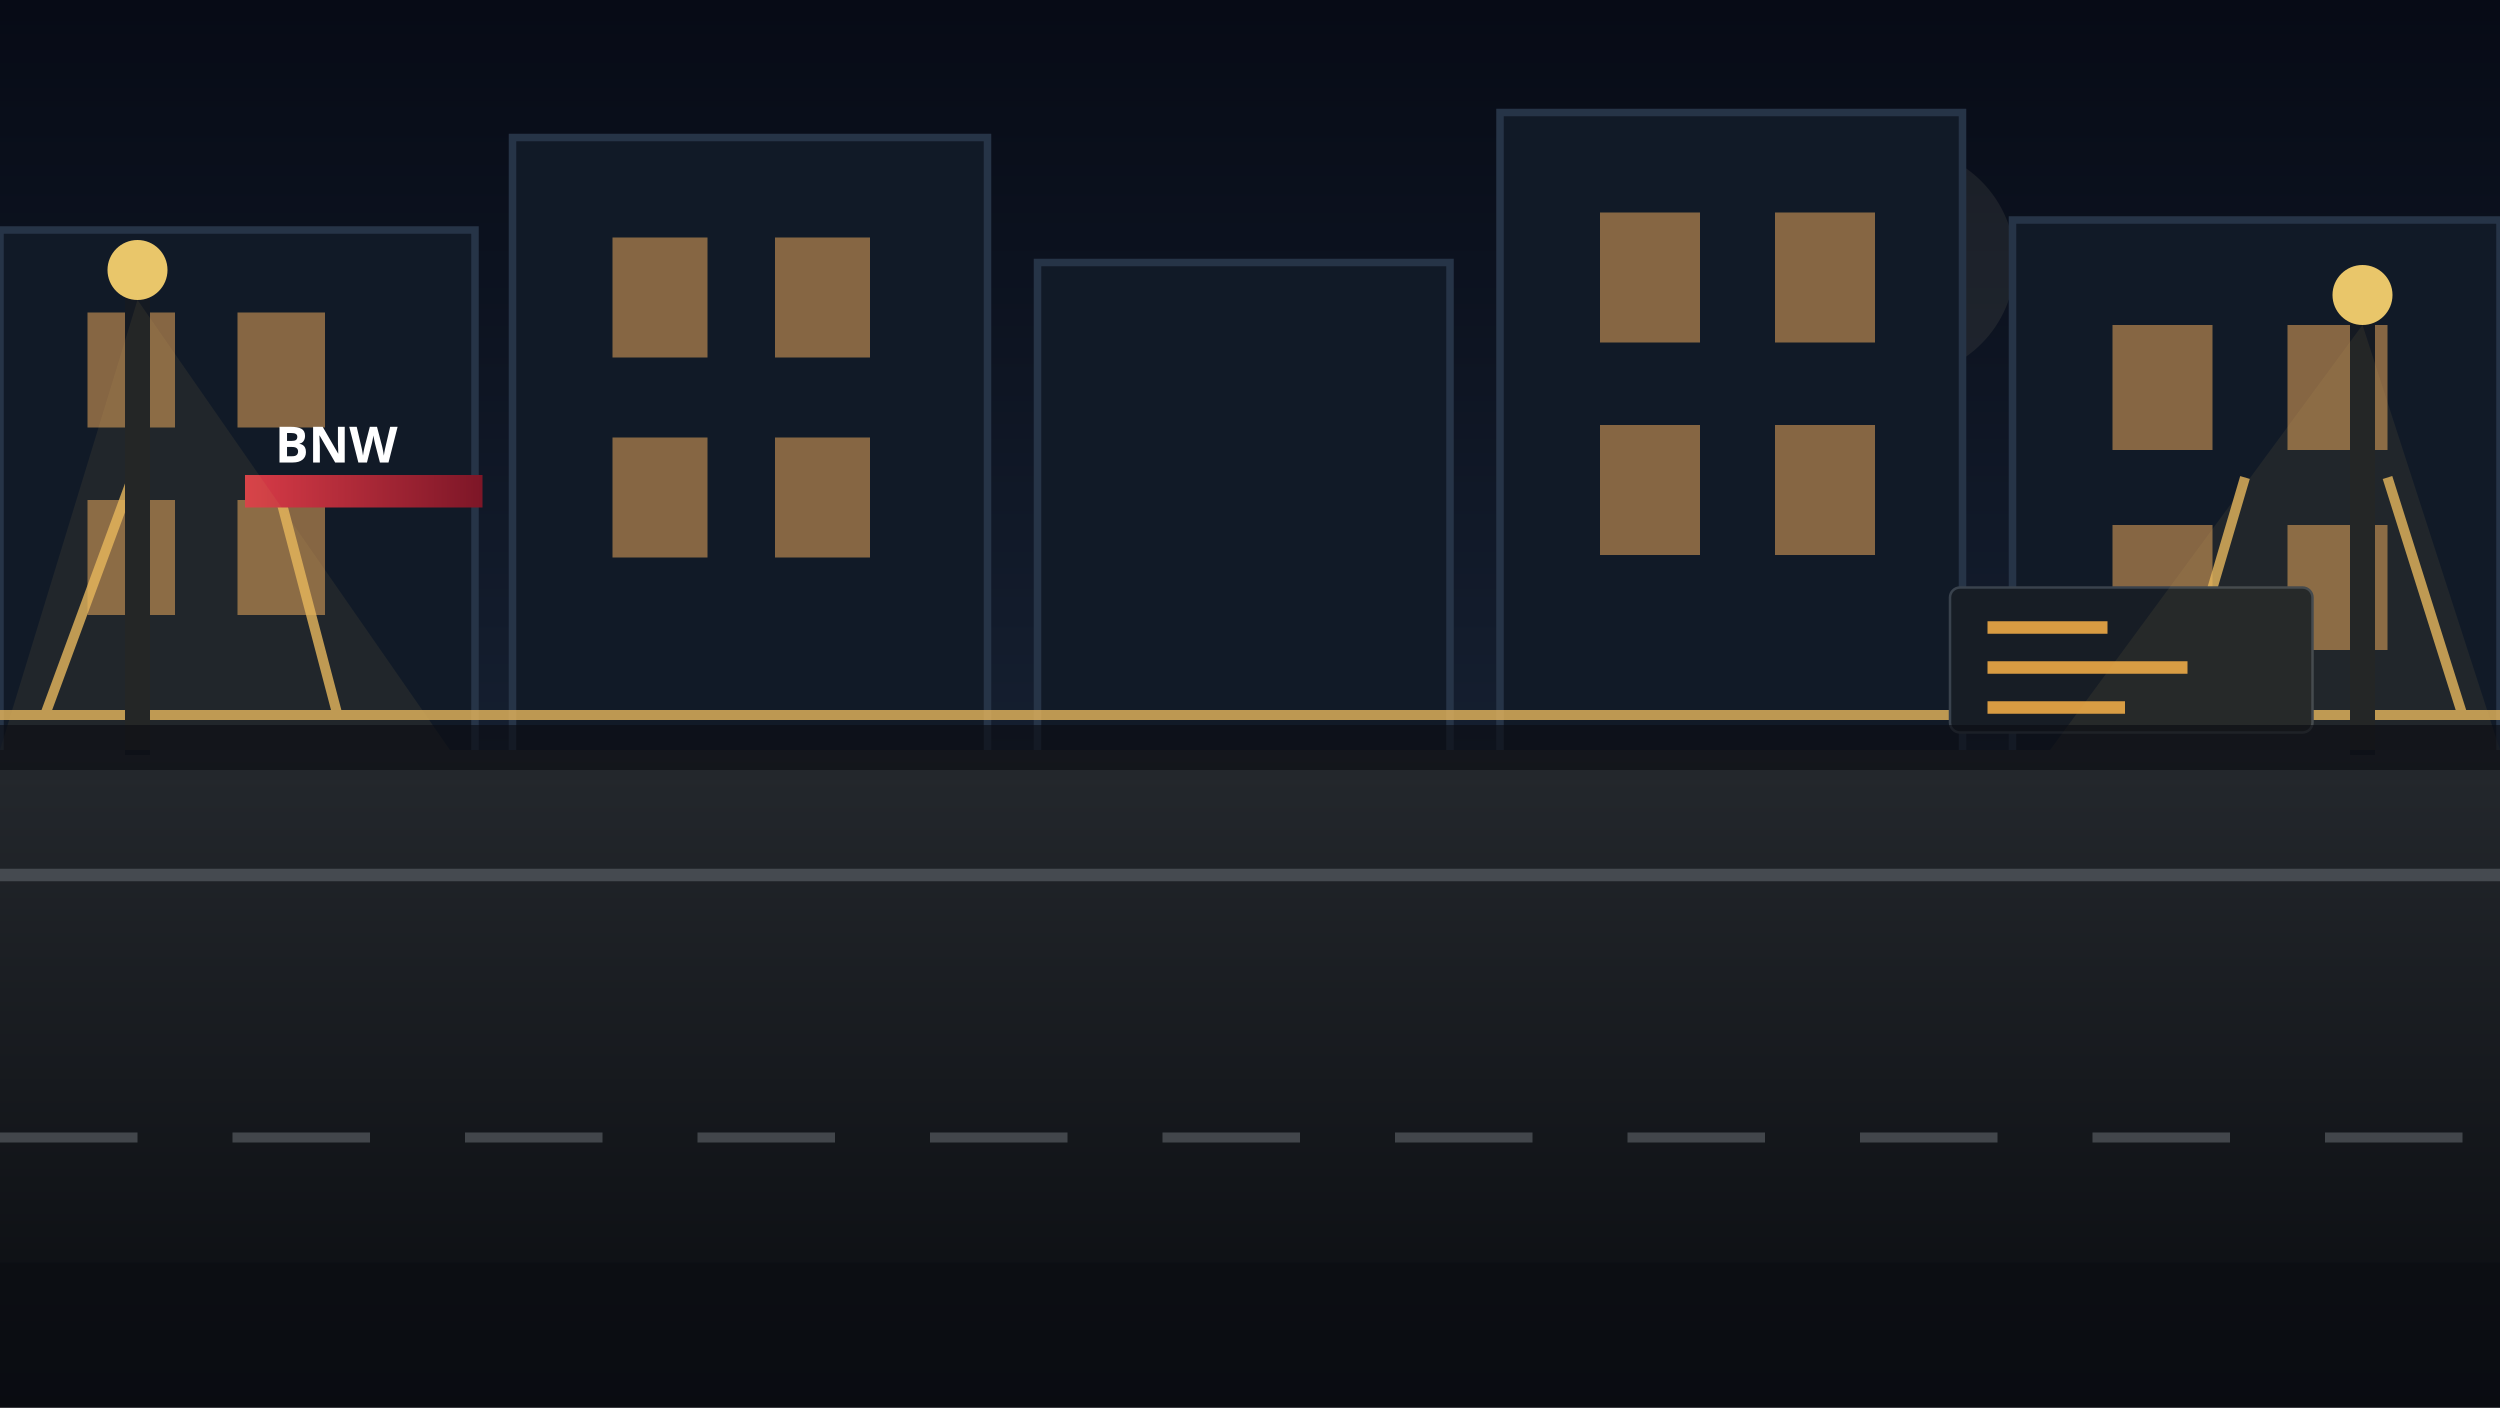
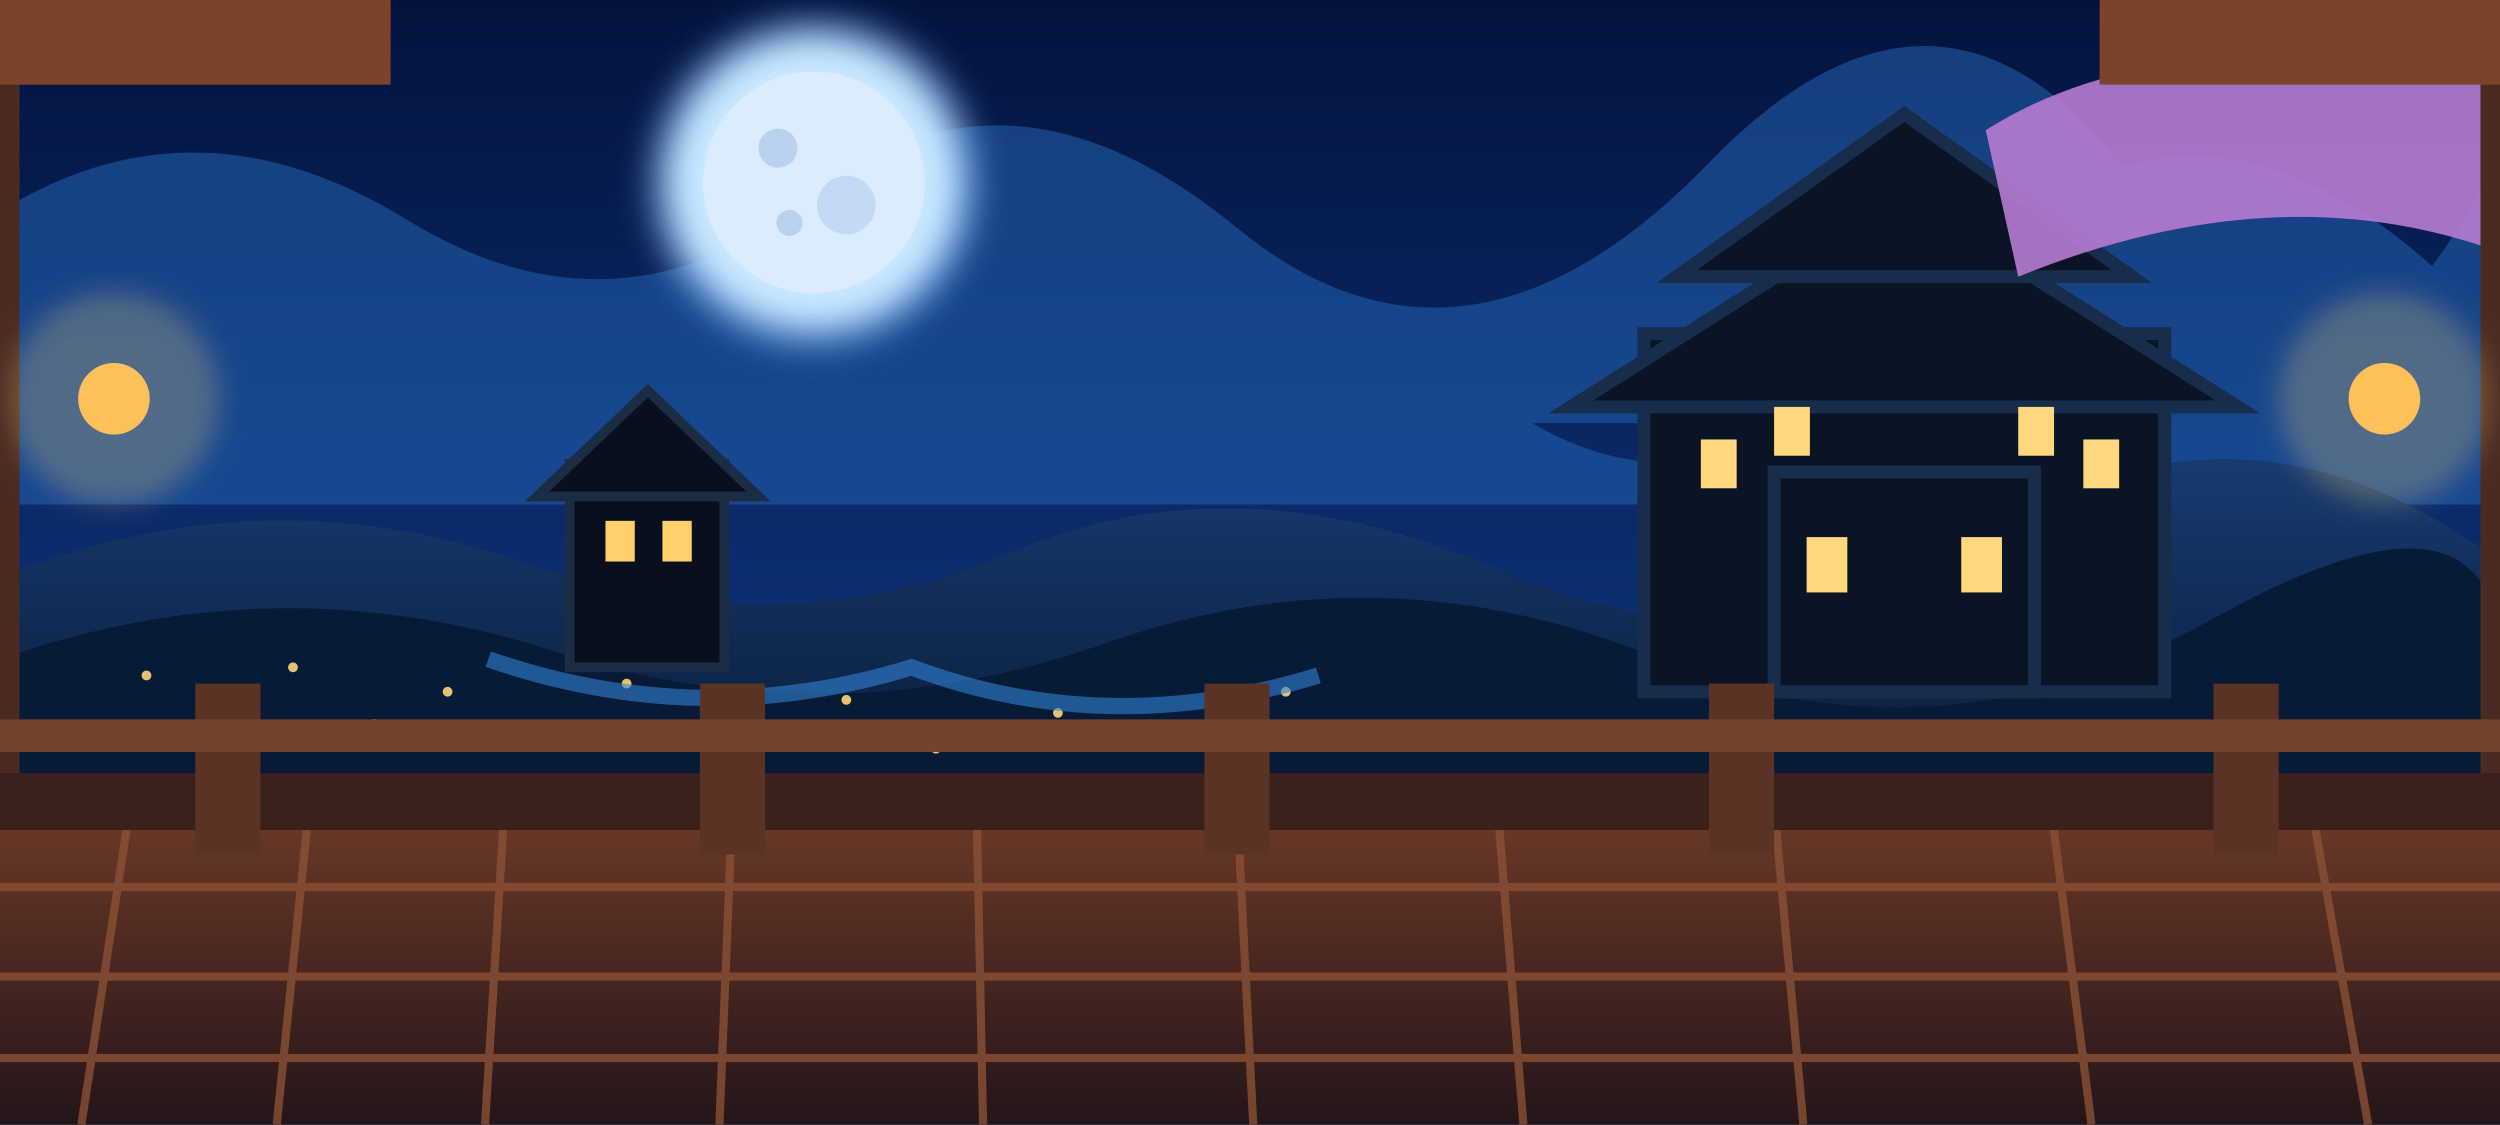
- <svg xmlns="http://www.w3.org/2000/svg" viewBox="0 0 1000 563" preserveAspectRatio="xMidYMid slice">
+ <svg xmlns="http://www.w3.org/2000/svg" viewBox="0 0 1536 691" preserveAspectRatio="xMidYMid slice">
  <defs>
    <linearGradient id="sky" x2="0" y2="1">
-       <stop stop-color="#070b16" />
-       <stop offset=".62" stop-color="#172234" />
-       <stop offset="1" stop-color="#2d3135" />
+       <stop stop-color="#04133d" />
+       <stop offset=".55" stop-color="#0b2f72" />
+       <stop offset="1" stop-color="#162e58" />
    </linearGradient>
-     <linearGradient id="road" x2="0" y2="1">
-       <stop stop-color="#24282d" />
-       <stop offset="1" stop-color="#090b0f" />
+     <linearGradient id="deck" x2="0" y2="1">
+       <stop stop-color="#6d3a27" />
+       <stop offset="1" stop-color="#24151a" />
    </linearGradient>
-     <linearGradient id="neon">
-       <stop stop-color="#d83b47" />
-       <stop offset="1" stop-color="#7d1627" />
+     <radialGradient id="moon">
+       <stop stop-color="#fff" />
+       <stop offset=".75" stop-color="#bde3ff" />
+       <stop offset="1" stop-color="#6eaaff" stop-opacity="0" />
+     </radialGradient>
+     <linearGradient id="mount" x2="0" y2="1">
+       <stop stop-color="#173b70" />
+       <stop offset="1" stop-color="#07162e" />
    </linearGradient>
+     <filter id="glow">
+       <feGaussianBlur stdDeviation="8" />
+     </filter>
  </defs>
-   <rect width="1000" height="563" fill="url(#sky)" />
-   <circle cx="760" cy="105" r="46" fill="#e6d9ae" opacity=".08" />
-   <g fill="#111a27" stroke="#263447" stroke-width="3">
-     <path d="M0 92h190v250H0z" />
-     <path d="M205 55h190v287H205z" />
-     <path d="M415 105h165v237H415z" />
-     <path d="M600 45h185v297H600z" />
-     <path d="M805 88h195v254H805z" />
+   <rect width="1536" height="691" fill="url(#sky)" />
+   <g fill="#2360b0" opacity=".55">
+     <path d="M0 130 Q120 55 250 135 T500 120 T760 140 T1050 100 T1320 125 T1536 90V260H0Z" />
+     <path d="M0 210 Q150 140 300 220 T600 200 T900 230 T1200 180 T1536 205V310H0Z" />
  </g>
-   <g fill="#c58f51" opacity=".65">
-     <path d="M35 125h35v46H35zM95 125h35v46H95zM35 200h35v46H35zM95 200h35v46H95z" />
-     <path d="M245 95h38v48h-38zM310 95h38v48h-38zM245 175h38v48h-38zM310 175h38v48h-38z" />
-     <path d="M640 85h40v52h-40zM710 85h40v52h-40zM640 170h40v52h-40zM710 170h40v52h-40z" />
-     <path d="M845 130h40v50h-40zM915 130h40v50h-40zM845 210h40v50h-40zM915 210h40v50h-40z" />
+   <circle cx="500" cy="112" r="110" fill="url(#moon)" filter="url(#glow)" />
+   <circle cx="500" cy="112" r="68" fill="#dcecff" />
+   <circle cx="478" cy="91" r="12" fill="#abc6e8" opacity=".7" />
+   <circle cx="520" cy="126" r="18" fill="#b7cff0" opacity=".65" />
+   <circle cx="485" cy="137" r="8" fill="#a9c5e8" opacity=".7" />
+   <path d="M0 355 Q160 290 320 345 T620 340 T920 350 T1230 325 T1536 345V520H0Z" fill="url(#mount)" />
+   <path d="M0 405 Q170 345 340 400 T680 395 T1020 405 T1360 380 T1536 400V535H0Z" fill="#071a36" />
+   <g fill="#ffd37a" opacity=".9">
+     <circle cx="90" cy="415" r="3" />
+     <circle cx="130" cy="430" r="3" />
+     <circle cx="180" cy="410" r="3" />
+     <circle cx="230" cy="445" r="3" />
+     <circle cx="275" cy="425" r="3" />
+     <circle cx="330" cy="452" r="3" />
+     <circle cx="385" cy="420" r="3" />
+     <circle cx="440" cy="455" r="3" />
+     <circle cx="520" cy="430" r="3" />
+     <circle cx="575" cy="460" r="3" />
+     <circle cx="650" cy="438" r="3" />
+     <circle cx="720" cy="455" r="3" />
+     <circle cx="790" cy="425" r="3" />
+     <circle cx="850" cy="452" r="3" />
  </g>
-   <g stroke="#e8b85c" stroke-width="4" opacity=".8">
-     <path d="M0 286h1000" />
-     <path d="M18 286l35-95M135 286l-25-95M870 286l28-95M985 286l-30-95" />
+   <path d="M300 405 Q430 450 560 410 Q680 455 810 415" fill="none" stroke="#2f82d4" stroke-width="10" opacity=".6" />
+   <g fill="#0b1424" stroke="#182d4c" stroke-width="8">
+     <path d="M1010 205h320v220h-320z" />
+     <path d="M965 250l205-130 205 130z" />
+     <path d="M1030 170l140-100 140 100z" />
+     <path d="M1090 290h160v135h-160z" />
  </g>
-   <rect y="300" width="1000" height="263" fill="url(#road)" />
-   <path d="M0 350h1000" stroke="#454a50" stroke-width="5" />
-   <path d="M0 455h1000" stroke="#555a60" stroke-width="4" stroke-dasharray="55 38" opacity=".7" />
-   <g>
-     <rect x="98" y="190" width="95" height="13" fill="url(#neon)" />
-     <text x="110" y="185" fill="#fff" font-family="sans-serif" font-size="20" font-weight="900">BNW</text>
-     <rect x="780" y="235" width="145" height="58" rx="4" fill="#171d25" stroke="#39424d" />
-     <path d="M795 251h48M795 267h80M795 283h55" stroke="#d89b42" stroke-width="5" />
+   <g fill="#ffd77d">
+     <rect x="1045" y="270" width="22" height="30" />
+     <rect x="1090" y="250" width="22" height="30" />
+     <rect x="1240" y="250" width="22" height="30" />
+     <rect x="1280" y="270" width="22" height="30" />
+     <rect x="1110" y="330" width="25" height="34" />
+     <rect x="1205" y="330" width="25" height="34" />
  </g>
-   <g stroke="#151a22" stroke-width="10">
-     <path d="M55 302V105M945 302V115" />
+   <g fill="#090f1c" stroke="#1b2c45" stroke-width="6">
+     <path d="M350 285h95v125h-95z" />
+     <path d="M330 305l68-65 68 65z" />
  </g>
-   <g fill="#e9c66a">
-     <circle cx="55" cy="108" r="12" />
-     <circle cx="945" cy="118" r="12" />
+   <g fill="#ffd06b">
+     <rect x="372" y="320" width="18" height="25" />
+     <rect x="407" y="320" width="18" height="25" />
  </g>
-   <g fill="#d9b85f" opacity=".08">
-     <path d="M55 120L0 300h180zM945 130L820 300h180z" />
+   <g fill="#b77bd0" opacity=".9">
+     <path d="M1220 80 Q1330 10 1536 45 L1536 155 Q1400 105 1240 170Z" />
+     <circle cx="1290" cy="130" r="20" />
+     <circle cx="1350" cy="95" r="24" />
+     <circle cx="1410" cy="75" r="18" />
+     <circle cx="1470" cy="110" r="26" />
  </g>
-   <g fill="#0a0d12" opacity=".65">
-     <rect y="290" width="1000" height="18" />
-     <rect y="505" width="1000" height="58" />
+   <g stroke="#4a2b22" stroke-width="24">
+     <path d="M0 0V520" />
+     <path d="M1536 0V520" />
  </g>
+   <g fill="#7b432a">
+     <path d="M0 0h240v52H0z" />
+     <path d="M1290 0h246v52h-246z" />
+   </g>
+   <g fill="#ffb84e">
+     <circle cx="70" cy="245" r="22" />
+     <circle cx="1465" cy="245" r="22" />
+   </g>
+   <g fill="#ffd77a" opacity=".25" filter="url(#glow)">
+     <circle cx="70" cy="245" r="65" />
+     <circle cx="1465" cy="245" r="65" />
+   </g>
+   <rect y="495" width="1536" height="196" fill="url(#deck)" />
+   <g stroke="#8b5033" stroke-width="5" opacity=".8">
+     <path d="M0 545h1536M0 600h1536M0 650h1536" />
+     <path d="M80 495l-30 196M190 495l-20 196M310 495l-12 196M450 495l-8 196M600 495l4 196M760 495l10 196M920 495l16 196M1090 495l18 196M1260 495l25 196M1420 495l35 196" />
+   </g>
+   <rect y="475" width="1536" height="35" fill="#3a211b" />
+   <g fill="#5b3325">
+     <rect x="120" y="420" width="40" height="105" />
+     <rect x="430" y="420" width="40" height="105" />
+     <rect x="740" y="420" width="40" height="105" />
+     <rect x="1050" y="420" width="40" height="105" />
+     <rect x="1360" y="420" width="40" height="105" />
+   </g>
+   <path d="M0 452h1536" stroke="#74432d" stroke-width="20" />
</svg>
